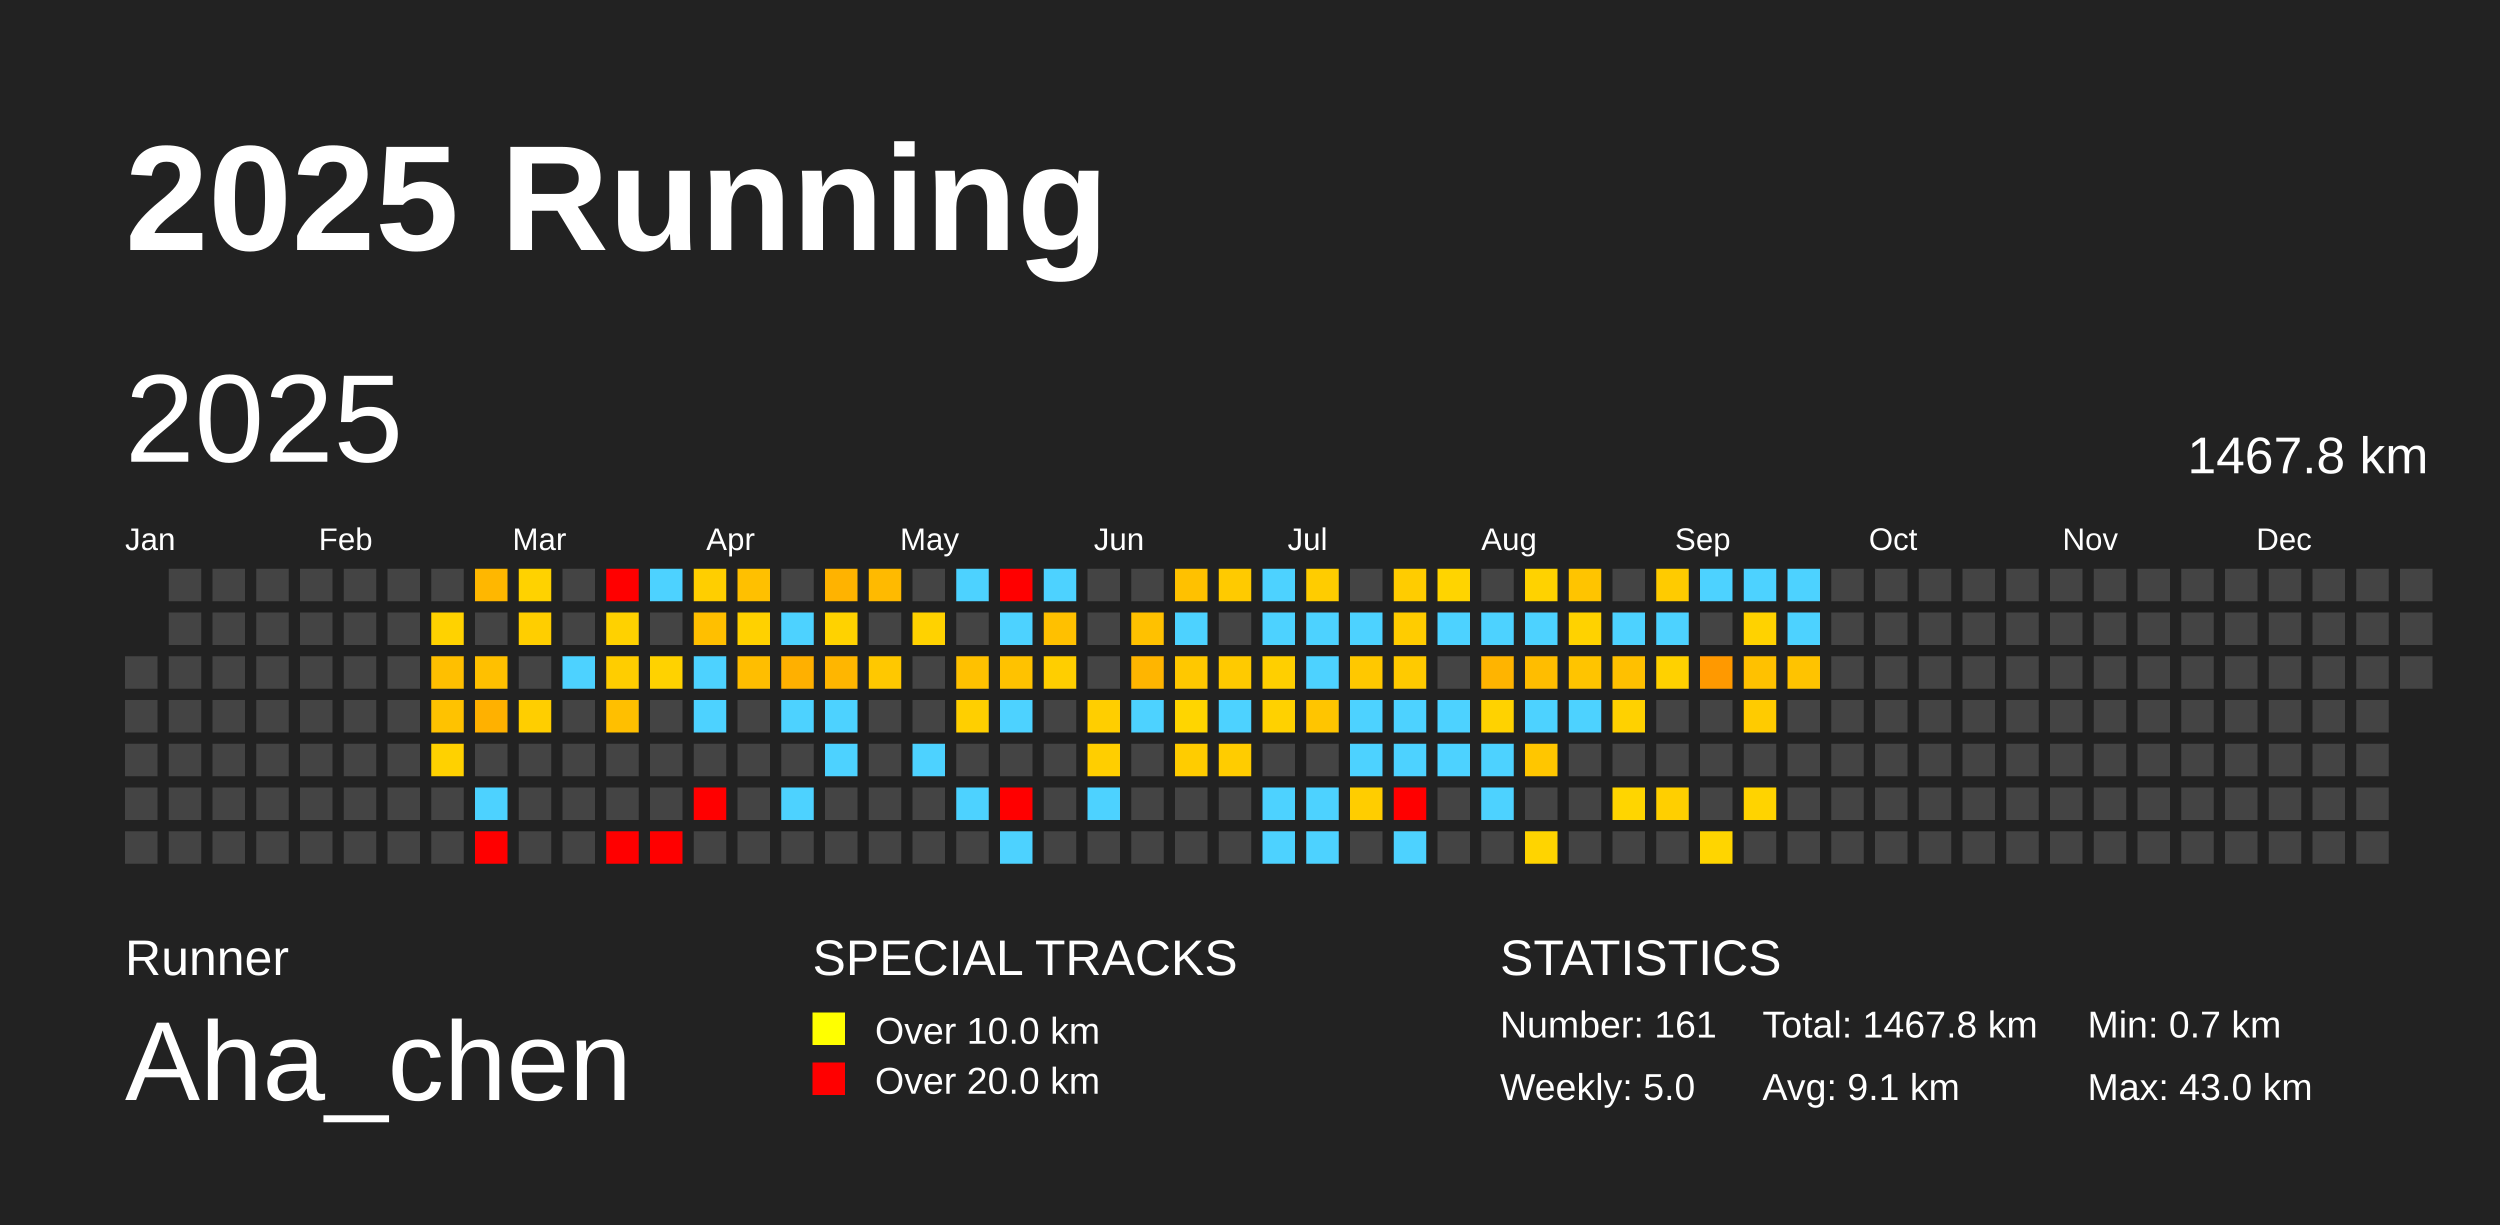
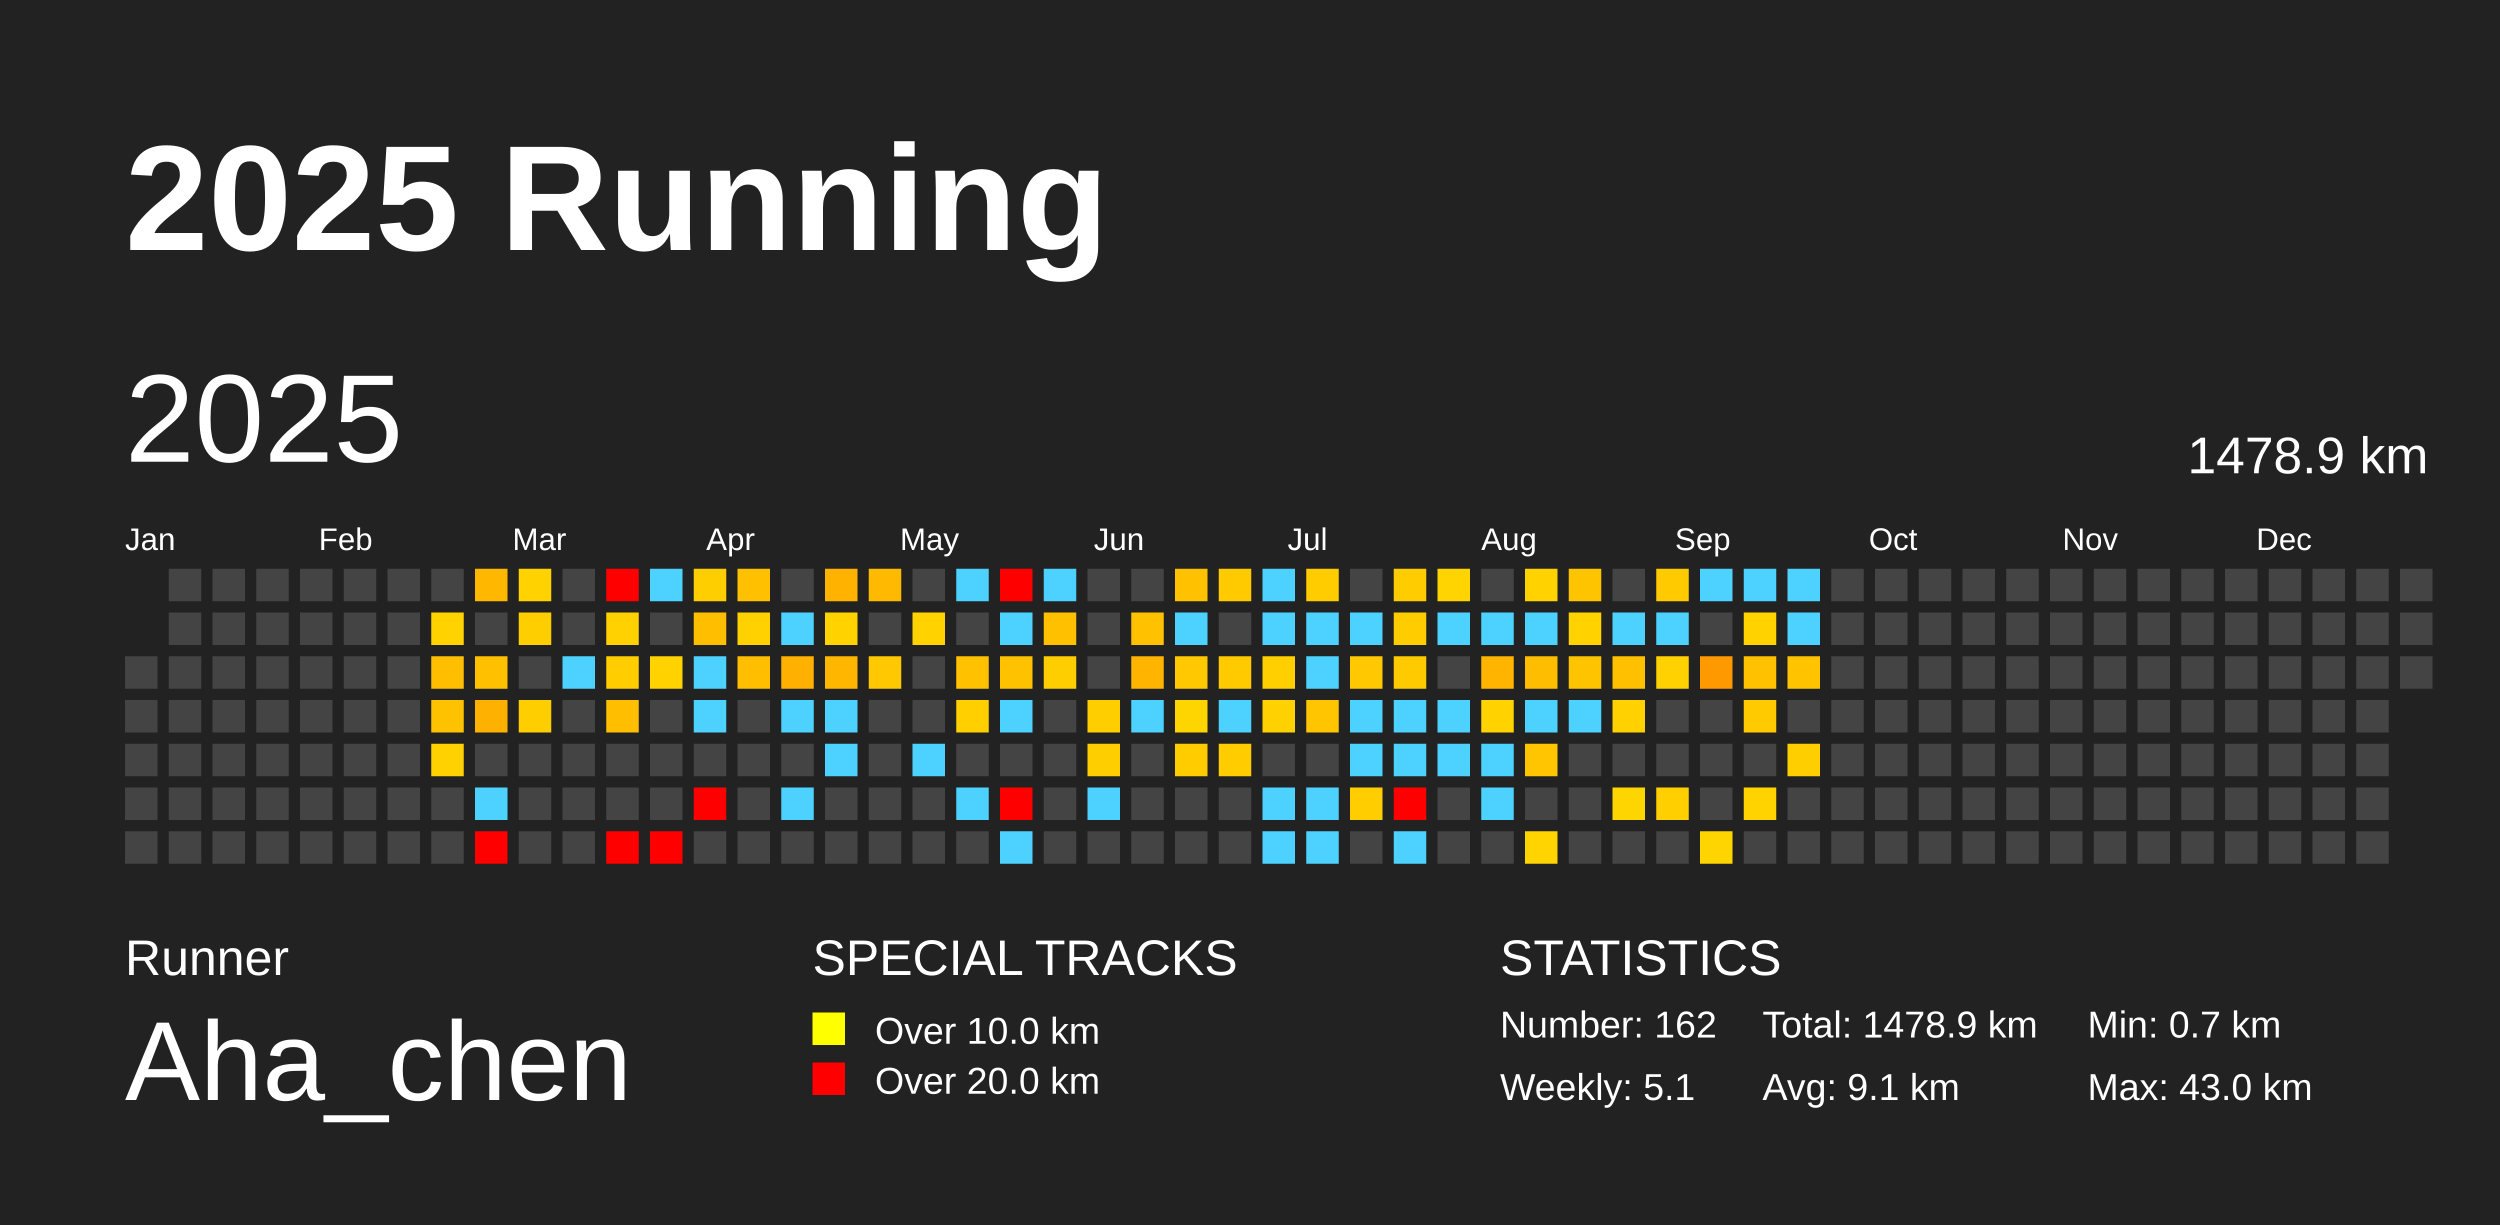
<svg xmlns="http://www.w3.org/2000/svg" baseProfile="full" height="98mm" version="1.1" viewBox="0,0,200,98" width="200mm">
  <defs />
  <rect fill="#222222" height="98" width="200" x="0" y="0" />
  <text fill="#FFFFFF" style="font-size:12px; font-family:Arial; font-weight:bold;" x="10" y="20">2025 Running</text>
  <text fill="#FFFFFF" style="font-size:4px; font-family:Arial" x="10" y="78">Runner</text>
  <text fill="#FFFFFF" style="font-size:9px; font-family:Arial" x="10" y="88">Aha_chen</text>
  <text fill="#FFFFFF" style="font-size:4px; font-family:Arial" x="65" y="78">SPECIAL TRACKS</text>
  <rect fill="yellow" height="2.6" width="2.6" x="65" y="81" />
  <text fill="#FFFFFF" style="font-size:3px; font-family:Arial" x="70" y="83.5">Over 10.0 km</text>
  <rect fill="red" height="2.6" width="2.6" x="65" y="85" />
  <text fill="#FFFFFF" style="font-size:3px; font-family:Arial" x="70" y="87.5">Over 20.0 km</text>
  <text fill="#FFFFFF" style="font-size:4px; font-family:Arial" x="120" y="78">STATISTICS</text>
-   <text fill="#FFFFFF" style="font-size:3px; font-family:Arial" x="120" y="83">Number: 161</text>
-   <text fill="#FFFFFF" style="font-size:3px; font-family:Arial" x="120" y="88">Weekly: 5.0</text>
-   <text fill="#FFFFFF" style="font-size:3px; font-family:Arial" x="141" y="83">Total: 1467.8 km</text>
+   <text fill="#FFFFFF" style="font-size:3px; font-family:Arial" x="120" y="83">Number: 162</text>
+   <text fill="#FFFFFF" style="font-size:3px; font-family:Arial" x="120" y="88">Weekly: 5.1</text>
+   <text fill="#FFFFFF" style="font-size:3px; font-family:Arial" x="141" y="83">Total: 1478.9 km</text>
  <text fill="#FFFFFF" style="font-size:3px; font-family:Arial" x="141" y="88">Avg: 9.1 km</text>
  <text fill="#FFFFFF" style="font-size:3px; font-family:Arial" x="167" y="83">Min: 0.7 km</text>
  <text fill="#FFFFFF" style="font-size:3px; font-family:Arial" x="167" y="88">Max: 43.0 km</text>
  <text dominant-baseline="hanging" fill="#FFFFFF" style="font-size:10.0px; font-family:Arial;" x="10" y="30">2025</text>
-   <text dominant-baseline="hanging" fill="#FFFFFF" style="font-size:4.125px; font-family:Arial;" x="175" y="35">1467.8 km</text>
+   <text dominant-baseline="hanging" fill="#FFFFFF" style="font-size:4.125px; font-family:Arial;" x="175" y="35">1478.9 km</text>
  <text fill="#FFFFFF" style="font-size:2.5px; font-family:Arial" x="10.0" y="44">Jan</text>
  <text fill="#FFFFFF" style="font-size:2.5px; font-family:Arial" x="25.5" y="44">Feb</text>
  <text fill="#FFFFFF" style="font-size:2.5px; font-family:Arial" x="41.0" y="44">Mar</text>
  <text fill="#FFFFFF" style="font-size:2.5px; font-family:Arial" x="56.5" y="44">Apr</text>
  <text fill="#FFFFFF" style="font-size:2.5px; font-family:Arial" x="72.0" y="44">May</text>
  <text fill="#FFFFFF" style="font-size:2.5px; font-family:Arial" x="87.5" y="44">Jun</text>
  <text fill="#FFFFFF" style="font-size:2.5px; font-family:Arial" x="103.0" y="44">Jul</text>
  <text fill="#FFFFFF" style="font-size:2.5px; font-family:Arial" x="118.5" y="44">Aug</text>
  <text fill="#FFFFFF" style="font-size:2.5px; font-family:Arial" x="134.0" y="44">Sep</text>
  <text fill="#FFFFFF" style="font-size:2.5px; font-family:Arial" x="149.5" y="44">Oct</text>
  <text fill="#FFFFFF" style="font-size:2.5px; font-family:Arial" x="165.0" y="44">Nov</text>
  <text fill="#FFFFFF" style="font-size:2.5px; font-family:Arial" x="180.5" y="44">Dec</text>
  <rect fill="#444444" height="2.6" width="2.6" x="10.0" y="52.5" />
  <rect fill="#444444" height="2.6" width="2.6" x="10.0" y="56.0" />
  <rect fill="#444444" height="2.6" width="2.6" x="10.0" y="59.5" />
  <rect fill="#444444" height="2.6" width="2.6" x="10.0" y="63.0" />
  <rect fill="#444444" height="2.6" width="2.6" x="10.0" y="66.5" />
  <rect fill="#444444" height="2.6" width="2.6" x="13.5" y="45.5" />
  <rect fill="#444444" height="2.6" width="2.6" x="13.5" y="49.0" />
  <rect fill="#444444" height="2.6" width="2.6" x="13.5" y="52.5" />
  <rect fill="#444444" height="2.6" width="2.6" x="13.5" y="56.0" />
  <rect fill="#444444" height="2.6" width="2.6" x="13.5" y="59.5" />
  <rect fill="#444444" height="2.6" width="2.6" x="13.5" y="63.0" />
  <rect fill="#444444" height="2.6" width="2.6" x="13.5" y="66.5" />
  <rect fill="#444444" height="2.6" width="2.6" x="17.0" y="45.5" />
  <rect fill="#444444" height="2.6" width="2.6" x="17.0" y="49.0" />
  <rect fill="#444444" height="2.6" width="2.6" x="17.0" y="52.5" />
  <rect fill="#444444" height="2.6" width="2.6" x="17.0" y="56.0" />
  <rect fill="#444444" height="2.6" width="2.6" x="17.0" y="59.5" />
  <rect fill="#444444" height="2.6" width="2.6" x="17.0" y="63.0" />
  <rect fill="#444444" height="2.6" width="2.6" x="17.0" y="66.5" />
  <rect fill="#444444" height="2.6" width="2.6" x="20.5" y="45.5" />
  <rect fill="#444444" height="2.6" width="2.6" x="20.5" y="49.0" />
  <rect fill="#444444" height="2.6" width="2.6" x="20.5" y="52.5" />
  <rect fill="#444444" height="2.6" width="2.6" x="20.5" y="56.0" />
  <rect fill="#444444" height="2.6" width="2.6" x="20.5" y="59.5" />
  <rect fill="#444444" height="2.6" width="2.6" x="20.5" y="63.0" />
  <rect fill="#444444" height="2.6" width="2.6" x="20.5" y="66.5" />
  <rect fill="#444444" height="2.6" width="2.6" x="24.0" y="45.5" />
  <rect fill="#444444" height="2.6" width="2.6" x="24.0" y="49.0" />
  <rect fill="#444444" height="2.6" width="2.6" x="24.0" y="52.5" />
  <rect fill="#444444" height="2.6" width="2.6" x="24.0" y="56.0" />
  <rect fill="#444444" height="2.6" width="2.6" x="24.0" y="59.5" />
  <rect fill="#444444" height="2.6" width="2.6" x="24.0" y="63.0" />
  <rect fill="#444444" height="2.6" width="2.6" x="24.0" y="66.5" />
  <rect fill="#444444" height="2.6" width="2.6" x="27.5" y="45.5" />
  <rect fill="#444444" height="2.6" width="2.6" x="27.5" y="49.0" />
  <rect fill="#444444" height="2.6" width="2.6" x="27.5" y="52.5" />
  <rect fill="#444444" height="2.6" width="2.6" x="27.5" y="56.0" />
  <rect fill="#444444" height="2.6" width="2.6" x="27.5" y="59.5" />
  <rect fill="#444444" height="2.6" width="2.6" x="27.5" y="63.0" />
  <rect fill="#444444" height="2.6" width="2.6" x="27.5" y="66.5" />
  <rect fill="#444444" height="2.6" width="2.6" x="31.0" y="45.5" />
  <rect fill="#444444" height="2.6" width="2.6" x="31.0" y="49.0" />
  <rect fill="#444444" height="2.6" width="2.6" x="31.0" y="52.5" />
  <rect fill="#444444" height="2.6" width="2.6" x="31.0" y="56.0" />
  <rect fill="#444444" height="2.6" width="2.6" x="31.0" y="59.5" />
  <rect fill="#444444" height="2.6" width="2.6" x="31.0" y="63.0" />
  <rect fill="#444444" height="2.6" width="2.6" x="31.0" y="66.5" />
  <rect fill="#444444" height="2.6" width="2.6" x="34.5" y="45.5" />
  <rect fill="#ffd200" height="2.6" width="2.6" x="34.5" y="49.0" />
  <rect fill="#ffbf00" height="2.6" width="2.6" x="34.5" y="52.5" />
  <rect fill="#ffc200" height="2.6" width="2.6" x="34.5" y="56.0" />
  <rect fill="#ffd100" height="2.6" width="2.6" x="34.5" y="59.5" />
  <rect fill="#444444" height="2.6" width="2.6" x="34.5" y="63.0" />
  <rect fill="#444444" height="2.6" width="2.6" x="34.5" y="66.5" />
  <rect fill="#ffb700" height="2.6" width="2.6" x="38.0" y="45.5" />
  <rect fill="#444444" height="2.6" width="2.6" x="38.0" y="49.0" />
  <rect fill="#ffc000" height="2.6" width="2.6" x="38.0" y="52.5" />
  <rect fill="#ffb100" height="2.6" width="2.6" x="38.0" y="56.0" />
  <rect fill="#444444" height="2.6" width="2.6" x="38.0" y="59.5" />
  <rect fill="#4dd2ff" height="2.6" width="2.6" x="38.0" y="63.0" />
  <rect fill="red" height="2.6" width="2.6" x="38.0" y="66.5" />
  <rect fill="#ffd200" height="2.6" width="2.6" x="41.5" y="45.5" />
  <rect fill="#ffce00" height="2.6" width="2.6" x="41.5" y="49.0" />
  <rect fill="#444444" height="2.6" width="2.6" x="41.5" y="52.5" />
  <rect fill="#ffce00" height="2.6" width="2.6" x="41.5" y="56.0" />
  <rect fill="#444444" height="2.6" width="2.6" x="41.5" y="59.5" />
  <rect fill="#444444" height="2.6" width="2.6" x="41.5" y="63.0" />
  <rect fill="#444444" height="2.6" width="2.6" x="41.5" y="66.5" />
  <rect fill="#444444" height="2.6" width="2.6" x="45.0" y="45.5" />
  <rect fill="#444444" height="2.6" width="2.6" x="45.0" y="49.0" />
  <rect fill="#4dd2ff" height="2.6" width="2.6" x="45.0" y="52.5" />
  <rect fill="#444444" height="2.6" width="2.6" x="45.0" y="56.0" />
  <rect fill="#444444" height="2.6" width="2.6" x="45.0" y="59.5" />
  <rect fill="#444444" height="2.6" width="2.6" x="45.0" y="63.0" />
  <rect fill="#444444" height="2.6" width="2.6" x="45.0" y="66.5" />
  <rect fill="red" height="2.6" width="2.6" x="48.5" y="45.5" />
  <rect fill="#ffd100" height="2.6" width="2.6" x="48.5" y="49.0" />
  <rect fill="#ffcd00" height="2.6" width="2.6" x="48.5" y="52.5" />
  <rect fill="#ffbf00" height="2.6" width="2.6" x="48.5" y="56.0" />
  <rect fill="#444444" height="2.6" width="2.6" x="48.5" y="59.5" />
  <rect fill="#444444" height="2.6" width="2.6" x="48.5" y="63.0" />
  <rect fill="red" height="2.6" width="2.6" x="48.5" y="66.5" />
  <rect fill="#4dd2ff" height="2.6" width="2.6" x="52.0" y="45.5" />
  <rect fill="#444444" height="2.6" width="2.6" x="52.0" y="49.0" />
  <rect fill="#ffd200" height="2.6" width="2.6" x="52.0" y="52.5" />
  <rect fill="#444444" height="2.6" width="2.6" x="52.0" y="56.0" />
  <rect fill="#444444" height="2.6" width="2.6" x="52.0" y="59.5" />
  <rect fill="#444444" height="2.6" width="2.6" x="52.0" y="63.0" />
  <rect fill="red" height="2.6" width="2.6" x="52.0" y="66.5" />
  <rect fill="#ffce00" height="2.6" width="2.6" x="55.5" y="45.5" />
  <rect fill="#ffbf00" height="2.6" width="2.6" x="55.5" y="49.0" />
  <rect fill="#4dd2ff" height="2.6" width="2.6" x="55.5" y="52.5" />
  <rect fill="#4dd2ff" height="2.6" width="2.6" x="55.5" y="56.0" />
  <rect fill="#444444" height="2.6" width="2.6" x="55.5" y="59.5" />
  <rect fill="red" height="2.6" width="2.6" x="55.5" y="63.0" />
  <rect fill="#444444" height="2.6" width="2.6" x="55.5" y="66.5" />
  <rect fill="#ffc000" height="2.6" width="2.6" x="59.0" y="45.5" />
  <rect fill="#ffd100" height="2.6" width="2.6" x="59.0" y="49.0" />
  <rect fill="#ffbe00" height="2.6" width="2.6" x="59.0" y="52.5" />
  <rect fill="#444444" height="2.6" width="2.6" x="59.0" y="56.0" />
  <rect fill="#444444" height="2.6" width="2.6" x="59.0" y="59.5" />
  <rect fill="#444444" height="2.6" width="2.6" x="59.0" y="63.0" />
  <rect fill="#444444" height="2.6" width="2.6" x="59.0" y="66.5" />
  <rect fill="#444444" height="2.6" width="2.6" x="62.5" y="45.5" />
  <rect fill="#4dd2ff" height="2.6" width="2.6" x="62.5" y="49.0" />
  <rect fill="#ffb000" height="2.6" width="2.6" x="62.5" y="52.5" />
  <rect fill="#4dd2ff" height="2.6" width="2.6" x="62.5" y="56.0" />
  <rect fill="#444444" height="2.6" width="2.6" x="62.5" y="59.5" />
  <rect fill="#4dd2ff" height="2.6" width="2.6" x="62.5" y="63.0" />
  <rect fill="#444444" height="2.6" width="2.6" x="62.5" y="66.5" />
  <rect fill="#ffb300" height="2.6" width="2.6" x="66.0" y="45.5" />
  <rect fill="#ffd200" height="2.6" width="2.6" x="66.0" y="49.0" />
  <rect fill="#ffb600" height="2.6" width="2.6" x="66.0" y="52.5" />
  <rect fill="#4dd2ff" height="2.6" width="2.6" x="66.0" y="56.0" />
  <rect fill="#4dd2ff" height="2.6" width="2.6" x="66.0" y="59.5" />
  <rect fill="#444444" height="2.6" width="2.6" x="66.0" y="63.0" />
  <rect fill="#444444" height="2.6" width="2.6" x="66.0" y="66.5" />
  <rect fill="#ffba00" height="2.6" width="2.6" x="69.5" y="45.5" />
  <rect fill="#444444" height="2.6" width="2.6" x="69.5" y="49.0" />
  <rect fill="#ffc800" height="2.6" width="2.6" x="69.5" y="52.5" />
  <rect fill="#444444" height="2.6" width="2.6" x="69.5" y="56.0" />
  <rect fill="#444444" height="2.6" width="2.6" x="69.5" y="59.5" />
  <rect fill="#444444" height="2.6" width="2.6" x="69.5" y="63.0" />
  <rect fill="#444444" height="2.6" width="2.6" x="69.5" y="66.5" />
  <rect fill="#444444" height="2.6" width="2.6" x="73.0" y="45.5" />
  <rect fill="#ffd200" height="2.6" width="2.6" x="73.0" y="49.0" />
  <rect fill="#444444" height="2.6" width="2.6" x="73.0" y="52.5" />
  <rect fill="#444444" height="2.6" width="2.6" x="73.0" y="56.0" />
  <rect fill="#4dd2ff" height="2.6" width="2.6" x="73.0" y="59.5" />
  <rect fill="#444444" height="2.6" width="2.6" x="73.0" y="63.0" />
  <rect fill="#444444" height="2.6" width="2.6" x="73.0" y="66.5" />
  <rect fill="#4dd2ff" height="2.6" width="2.6" x="76.5" y="45.5" />
  <rect fill="#444444" height="2.6" width="2.6" x="76.5" y="49.0" />
  <rect fill="#ffc100" height="2.6" width="2.6" x="76.5" y="52.5" />
  <rect fill="#ffcf00" height="2.6" width="2.6" x="76.5" y="56.0" />
  <rect fill="#444444" height="2.6" width="2.6" x="76.5" y="59.5" />
  <rect fill="#4dd2ff" height="2.6" width="2.6" x="76.5" y="63.0" />
  <rect fill="#444444" height="2.6" width="2.6" x="76.5" y="66.5" />
  <rect fill="red" height="2.6" width="2.6" x="80.0" y="45.5" />
  <rect fill="#4dd2ff" height="2.6" width="2.6" x="80.0" y="49.0" />
  <rect fill="#ffc200" height="2.6" width="2.6" x="80.0" y="52.5" />
  <rect fill="#4dd2ff" height="2.6" width="2.6" x="80.0" y="56.0" />
  <rect fill="#444444" height="2.6" width="2.6" x="80.0" y="59.5" />
  <rect fill="red" height="2.6" width="2.6" x="80.0" y="63.0" />
  <rect fill="#4dd2ff" height="2.6" width="2.6" x="80.0" y="66.5" />
  <rect fill="#4dd2ff" height="2.6" width="2.6" x="83.5" y="45.5" />
  <rect fill="#ffc000" height="2.6" width="2.6" x="83.5" y="49.0" />
  <rect fill="#ffce00" height="2.6" width="2.6" x="83.5" y="52.5" />
  <rect fill="#444444" height="2.6" width="2.6" x="83.5" y="56.0" />
  <rect fill="#444444" height="2.6" width="2.6" x="83.5" y="59.5" />
  <rect fill="#444444" height="2.6" width="2.6" x="83.5" y="63.0" />
  <rect fill="#444444" height="2.6" width="2.6" x="83.5" y="66.5" />
  <rect fill="#444444" height="2.6" width="2.6" x="87.0" y="45.5" />
  <rect fill="#444444" height="2.6" width="2.6" x="87.0" y="49.0" />
  <rect fill="#444444" height="2.6" width="2.6" x="87.0" y="52.5" />
  <rect fill="#ffce00" height="2.6" width="2.6" x="87.0" y="56.0" />
  <rect fill="#ffce00" height="2.6" width="2.6" x="87.0" y="59.5" />
  <rect fill="#4dd2ff" height="2.6" width="2.6" x="87.0" y="63.0" />
  <rect fill="#444444" height="2.6" width="2.6" x="87.0" y="66.5" />
  <rect fill="#444444" height="2.6" width="2.6" x="90.5" y="45.5" />
  <rect fill="#ffc100" height="2.6" width="2.6" x="90.5" y="49.0" />
  <rect fill="#ffb500" height="2.6" width="2.6" x="90.5" y="52.5" />
  <rect fill="#4dd2ff" height="2.6" width="2.6" x="90.5" y="56.0" />
  <rect fill="#444444" height="2.6" width="2.6" x="90.5" y="59.5" />
  <rect fill="#444444" height="2.6" width="2.6" x="90.5" y="63.0" />
  <rect fill="#444444" height="2.6" width="2.6" x="90.5" y="66.5" />
  <rect fill="#ffc100" height="2.6" width="2.6" x="94.0" y="45.5" />
  <rect fill="#4dd2ff" height="2.6" width="2.6" x="94.0" y="49.0" />
  <rect fill="#ffc800" height="2.6" width="2.6" x="94.0" y="52.5" />
  <rect fill="#ffd500" height="2.6" width="2.6" x="94.0" y="56.0" />
  <rect fill="#ffcc00" height="2.6" width="2.6" x="94.0" y="59.5" />
  <rect fill="#444444" height="2.6" width="2.6" x="94.0" y="63.0" />
  <rect fill="#444444" height="2.6" width="2.6" x="94.0" y="66.5" />
  <rect fill="#ffca00" height="2.6" width="2.6" x="97.5" y="45.5" />
  <rect fill="#444444" height="2.6" width="2.6" x="97.5" y="49.0" />
  <rect fill="#ffca00" height="2.6" width="2.6" x="97.5" y="52.5" />
  <rect fill="#4dd2ff" height="2.6" width="2.6" x="97.5" y="56.0" />
  <rect fill="#ffcc00" height="2.6" width="2.6" x="97.5" y="59.5" />
  <rect fill="#444444" height="2.6" width="2.6" x="97.5" y="63.0" />
  <rect fill="#444444" height="2.6" width="2.6" x="97.5" y="66.5" />
  <rect fill="#4dd2ff" height="2.6" width="2.6" x="101.0" y="45.5" />
  <rect fill="#4dd2ff" height="2.6" width="2.6" x="101.0" y="49.0" />
  <rect fill="#ffcf00" height="2.6" width="2.6" x="101.0" y="52.5" />
  <rect fill="#ffd100" height="2.6" width="2.6" x="101.0" y="56.0" />
  <rect fill="#444444" height="2.6" width="2.6" x="101.0" y="59.5" />
  <rect fill="#4dd2ff" height="2.6" width="2.6" x="101.0" y="63.0" />
  <rect fill="#4dd2ff" height="2.6" width="2.6" x="101.0" y="66.5" />
  <rect fill="#ffcc00" height="2.6" width="2.6" x="104.5" y="45.5" />
  <rect fill="#4dd2ff" height="2.6" width="2.6" x="104.5" y="49.0" />
  <rect fill="#4dd2ff" height="2.6" width="2.6" x="104.5" y="52.5" />
  <rect fill="#ffc500" height="2.6" width="2.6" x="104.5" y="56.0" />
  <rect fill="#444444" height="2.6" width="2.6" x="104.5" y="59.5" />
  <rect fill="#4dd2ff" height="2.6" width="2.6" x="104.5" y="63.0" />
  <rect fill="#4dd2ff" height="2.6" width="2.6" x="104.5" y="66.5" />
  <rect fill="#444444" height="2.6" width="2.6" x="108.0" y="45.5" />
  <rect fill="#4dd2ff" height="2.6" width="2.6" x="108.0" y="49.0" />
  <rect fill="#ffc800" height="2.6" width="2.6" x="108.0" y="52.5" />
  <rect fill="#4dd2ff" height="2.6" width="2.6" x="108.0" y="56.0" />
  <rect fill="#4dd2ff" height="2.6" width="2.6" x="108.0" y="59.5" />
  <rect fill="#ffcd00" height="2.6" width="2.6" x="108.0" y="63.0" />
  <rect fill="#444444" height="2.6" width="2.6" x="108.0" y="66.5" />
  <rect fill="#ffcc00" height="2.6" width="2.6" x="111.5" y="45.5" />
  <rect fill="#ffcc00" height="2.6" width="2.6" x="111.5" y="49.0" />
  <rect fill="#ffca00" height="2.6" width="2.6" x="111.5" y="52.5" />
  <rect fill="#4dd2ff" height="2.6" width="2.6" x="111.5" y="56.0" />
  <rect fill="#4dd2ff" height="2.6" width="2.6" x="111.5" y="59.5" />
  <rect fill="red" height="2.6" width="2.6" x="111.5" y="63.0" />
  <rect fill="#4dd2ff" height="2.6" width="2.6" x="111.5" y="66.5" />
  <rect fill="#ffd400" height="2.6" width="2.6" x="115.0" y="45.5" />
  <rect fill="#4dd2ff" height="2.6" width="2.6" x="115.0" y="49.0" />
  <rect fill="#444444" height="2.6" width="2.6" x="115.0" y="52.5" />
  <rect fill="#4dd2ff" height="2.6" width="2.6" x="115.0" y="56.0" />
  <rect fill="#4dd2ff" height="2.6" width="2.6" x="115.0" y="59.5" />
  <rect fill="#444444" height="2.6" width="2.6" x="115.0" y="63.0" />
  <rect fill="#444444" height="2.6" width="2.6" x="115.0" y="66.5" />
  <rect fill="#444444" height="2.6" width="2.6" x="118.5" y="45.5" />
  <rect fill="#4dd2ff" height="2.6" width="2.6" x="118.5" y="49.0" />
  <rect fill="#ffb400" height="2.6" width="2.6" x="118.5" y="52.5" />
  <rect fill="#ffd200" height="2.6" width="2.6" x="118.5" y="56.0" />
  <rect fill="#4dd2ff" height="2.6" width="2.6" x="118.5" y="59.5" />
  <rect fill="#4dd2ff" height="2.6" width="2.6" x="118.5" y="63.0" />
  <rect fill="#444444" height="2.6" width="2.6" x="118.5" y="66.5" />
  <rect fill="#ffd200" height="2.6" width="2.6" x="122.0" y="45.5" />
  <rect fill="#4dd2ff" height="2.6" width="2.6" x="122.0" y="49.0" />
  <rect fill="#ffbd00" height="2.6" width="2.6" x="122.0" y="52.5" />
  <rect fill="#4dd2ff" height="2.6" width="2.6" x="122.0" y="56.0" />
  <rect fill="#ffc600" height="2.6" width="2.6" x="122.0" y="59.5" />
  <rect fill="#444444" height="2.6" width="2.6" x="122.0" y="63.0" />
  <rect fill="#ffd400" height="2.6" width="2.6" x="122.0" y="66.5" />
  <rect fill="#ffc400" height="2.6" width="2.6" x="125.5" y="45.5" />
  <rect fill="#ffd200" height="2.6" width="2.6" x="125.5" y="49.0" />
  <rect fill="#ffc400" height="2.6" width="2.6" x="125.5" y="52.5" />
  <rect fill="#4dd2ff" height="2.6" width="2.6" x="125.5" y="56.0" />
  <rect fill="#444444" height="2.6" width="2.6" x="125.5" y="59.5" />
  <rect fill="#444444" height="2.6" width="2.6" x="125.5" y="63.0" />
  <rect fill="#444444" height="2.6" width="2.6" x="125.5" y="66.5" />
  <rect fill="#444444" height="2.6" width="2.6" x="129.0" y="45.5" />
  <rect fill="#4dd2ff" height="2.6" width="2.6" x="129.0" y="49.0" />
  <rect fill="#ffc000" height="2.6" width="2.6" x="129.0" y="52.5" />
  <rect fill="#ffd100" height="2.6" width="2.6" x="129.0" y="56.0" />
  <rect fill="#444444" height="2.6" width="2.6" x="129.0" y="59.5" />
  <rect fill="#ffd500" height="2.6" width="2.6" x="129.0" y="63.0" />
  <rect fill="#444444" height="2.6" width="2.6" x="129.0" y="66.5" />
  <rect fill="#ffcb00" height="2.6" width="2.6" x="132.5" y="45.5" />
  <rect fill="#4dd2ff" height="2.6" width="2.6" x="132.5" y="49.0" />
  <rect fill="#ffd100" height="2.6" width="2.6" x="132.5" y="52.5" />
  <rect fill="#444444" height="2.6" width="2.6" x="132.5" y="56.0" />
  <rect fill="#444444" height="2.6" width="2.6" x="132.5" y="59.5" />
  <rect fill="#ffcf00" height="2.6" width="2.6" x="132.5" y="63.0" />
  <rect fill="#444444" height="2.6" width="2.6" x="132.5" y="66.5" />
  <rect fill="#4dd2ff" height="2.6" width="2.6" x="136.0" y="45.5" />
  <rect fill="#444444" height="2.6" width="2.6" x="136.0" y="49.0" />
  <rect fill="#ff9900" height="2.6" width="2.6" x="136.0" y="52.5" />
  <rect fill="#444444" height="2.6" width="2.6" x="136.0" y="56.0" />
  <rect fill="#444444" height="2.6" width="2.6" x="136.0" y="59.5" />
  <rect fill="#444444" height="2.6" width="2.6" x="136.0" y="63.0" />
  <rect fill="#ffd500" height="2.6" width="2.6" x="136.0" y="66.5" />
  <rect fill="#4dd2ff" height="2.6" width="2.6" x="139.5" y="45.5" />
  <rect fill="#ffd200" height="2.6" width="2.6" x="139.5" y="49.0" />
  <rect fill="#ffc100" height="2.6" width="2.6" x="139.5" y="52.5" />
  <rect fill="#ffcb00" height="2.6" width="2.6" x="139.5" y="56.0" />
  <rect fill="#444444" height="2.6" width="2.6" x="139.5" y="59.5" />
  <rect fill="#ffd300" height="2.6" width="2.6" x="139.5" y="63.0" />
  <rect fill="#444444" height="2.6" width="2.6" x="139.5" y="66.5" />
  <rect fill="#4dd2ff" height="2.6" width="2.6" x="143.0" y="45.5" />
  <rect fill="#4dd2ff" height="2.6" width="2.6" x="143.0" y="49.0" />
  <rect fill="#ffc300" height="2.6" width="2.6" x="143.0" y="52.5" />
  <rect fill="#444444" height="2.6" width="2.6" x="143.0" y="56.0" />
-   <rect fill="#444444" height="2.6" width="2.6" x="143.0" y="59.5" />
+   <rect fill="#ffce00" height="2.6" width="2.6" x="143.0" y="59.5" />
  <rect fill="#444444" height="2.6" width="2.6" x="143.0" y="63.0" />
  <rect fill="#444444" height="2.6" width="2.6" x="143.0" y="66.5" />
  <rect fill="#444444" height="2.6" width="2.6" x="146.5" y="45.5" />
  <rect fill="#444444" height="2.6" width="2.6" x="146.5" y="49.0" />
  <rect fill="#444444" height="2.6" width="2.6" x="146.5" y="52.5" />
  <rect fill="#444444" height="2.6" width="2.6" x="146.5" y="56.0" />
  <rect fill="#444444" height="2.6" width="2.6" x="146.5" y="59.5" />
  <rect fill="#444444" height="2.6" width="2.6" x="146.5" y="63.0" />
  <rect fill="#444444" height="2.6" width="2.6" x="146.5" y="66.5" />
  <rect fill="#444444" height="2.6" width="2.6" x="150.0" y="45.5" />
  <rect fill="#444444" height="2.6" width="2.6" x="150.0" y="49.0" />
  <rect fill="#444444" height="2.6" width="2.6" x="150.0" y="52.5" />
  <rect fill="#444444" height="2.6" width="2.6" x="150.0" y="56.0" />
  <rect fill="#444444" height="2.6" width="2.6" x="150.0" y="59.5" />
  <rect fill="#444444" height="2.6" width="2.6" x="150.0" y="63.0" />
  <rect fill="#444444" height="2.6" width="2.6" x="150.0" y="66.5" />
  <rect fill="#444444" height="2.6" width="2.6" x="153.5" y="45.5" />
  <rect fill="#444444" height="2.6" width="2.6" x="153.5" y="49.0" />
  <rect fill="#444444" height="2.6" width="2.6" x="153.5" y="52.5" />
  <rect fill="#444444" height="2.6" width="2.6" x="153.5" y="56.0" />
  <rect fill="#444444" height="2.6" width="2.6" x="153.5" y="59.5" />
  <rect fill="#444444" height="2.6" width="2.6" x="153.5" y="63.0" />
  <rect fill="#444444" height="2.6" width="2.6" x="153.5" y="66.5" />
  <rect fill="#444444" height="2.6" width="2.6" x="157.0" y="45.5" />
  <rect fill="#444444" height="2.6" width="2.6" x="157.0" y="49.0" />
  <rect fill="#444444" height="2.6" width="2.6" x="157.0" y="52.5" />
  <rect fill="#444444" height="2.6" width="2.6" x="157.0" y="56.0" />
  <rect fill="#444444" height="2.6" width="2.6" x="157.0" y="59.5" />
  <rect fill="#444444" height="2.6" width="2.6" x="157.0" y="63.0" />
  <rect fill="#444444" height="2.6" width="2.6" x="157.0" y="66.5" />
  <rect fill="#444444" height="2.6" width="2.6" x="160.5" y="45.5" />
  <rect fill="#444444" height="2.6" width="2.6" x="160.5" y="49.0" />
  <rect fill="#444444" height="2.6" width="2.6" x="160.5" y="52.5" />
  <rect fill="#444444" height="2.6" width="2.6" x="160.5" y="56.0" />
  <rect fill="#444444" height="2.6" width="2.6" x="160.5" y="59.5" />
  <rect fill="#444444" height="2.6" width="2.6" x="160.5" y="63.0" />
  <rect fill="#444444" height="2.6" width="2.6" x="160.5" y="66.5" />
  <rect fill="#444444" height="2.6" width="2.6" x="164.0" y="45.5" />
  <rect fill="#444444" height="2.6" width="2.6" x="164.0" y="49.0" />
  <rect fill="#444444" height="2.6" width="2.6" x="164.0" y="52.5" />
  <rect fill="#444444" height="2.6" width="2.6" x="164.0" y="56.0" />
  <rect fill="#444444" height="2.6" width="2.6" x="164.0" y="59.5" />
  <rect fill="#444444" height="2.6" width="2.6" x="164.0" y="63.0" />
  <rect fill="#444444" height="2.6" width="2.6" x="164.0" y="66.5" />
  <rect fill="#444444" height="2.6" width="2.6" x="167.5" y="45.5" />
  <rect fill="#444444" height="2.6" width="2.6" x="167.5" y="49.0" />
  <rect fill="#444444" height="2.6" width="2.6" x="167.5" y="52.5" />
  <rect fill="#444444" height="2.6" width="2.6" x="167.5" y="56.0" />
  <rect fill="#444444" height="2.6" width="2.6" x="167.5" y="59.5" />
  <rect fill="#444444" height="2.6" width="2.6" x="167.5" y="63.0" />
  <rect fill="#444444" height="2.6" width="2.6" x="167.5" y="66.5" />
  <rect fill="#444444" height="2.6" width="2.6" x="171.0" y="45.5" />
  <rect fill="#444444" height="2.6" width="2.6" x="171.0" y="49.0" />
  <rect fill="#444444" height="2.6" width="2.6" x="171.0" y="52.5" />
  <rect fill="#444444" height="2.6" width="2.6" x="171.0" y="56.0" />
  <rect fill="#444444" height="2.6" width="2.6" x="171.0" y="59.5" />
  <rect fill="#444444" height="2.6" width="2.6" x="171.0" y="63.0" />
  <rect fill="#444444" height="2.6" width="2.6" x="171.0" y="66.5" />
  <rect fill="#444444" height="2.6" width="2.6" x="174.5" y="45.5" />
  <rect fill="#444444" height="2.6" width="2.6" x="174.5" y="49.0" />
  <rect fill="#444444" height="2.6" width="2.6" x="174.5" y="52.5" />
  <rect fill="#444444" height="2.6" width="2.6" x="174.5" y="56.0" />
  <rect fill="#444444" height="2.6" width="2.6" x="174.5" y="59.5" />
  <rect fill="#444444" height="2.6" width="2.6" x="174.5" y="63.0" />
  <rect fill="#444444" height="2.6" width="2.6" x="174.5" y="66.5" />
  <rect fill="#444444" height="2.6" width="2.6" x="178.0" y="45.5" />
  <rect fill="#444444" height="2.6" width="2.6" x="178.0" y="49.0" />
  <rect fill="#444444" height="2.6" width="2.6" x="178.0" y="52.5" />
  <rect fill="#444444" height="2.6" width="2.6" x="178.0" y="56.0" />
  <rect fill="#444444" height="2.6" width="2.6" x="178.0" y="59.5" />
  <rect fill="#444444" height="2.6" width="2.6" x="178.0" y="63.0" />
  <rect fill="#444444" height="2.6" width="2.6" x="178.0" y="66.5" />
  <rect fill="#444444" height="2.6" width="2.6" x="181.5" y="45.5" />
  <rect fill="#444444" height="2.6" width="2.6" x="181.5" y="49.0" />
  <rect fill="#444444" height="2.6" width="2.6" x="181.5" y="52.5" />
  <rect fill="#444444" height="2.6" width="2.6" x="181.5" y="56.0" />
  <rect fill="#444444" height="2.6" width="2.6" x="181.5" y="59.5" />
  <rect fill="#444444" height="2.6" width="2.6" x="181.5" y="63.0" />
  <rect fill="#444444" height="2.6" width="2.6" x="181.5" y="66.5" />
  <rect fill="#444444" height="2.6" width="2.6" x="185.0" y="45.5" />
  <rect fill="#444444" height="2.6" width="2.6" x="185.0" y="49.0" />
  <rect fill="#444444" height="2.6" width="2.6" x="185.0" y="52.5" />
  <rect fill="#444444" height="2.6" width="2.6" x="185.0" y="56.0" />
  <rect fill="#444444" height="2.6" width="2.6" x="185.0" y="59.5" />
  <rect fill="#444444" height="2.6" width="2.6" x="185.0" y="63.0" />
  <rect fill="#444444" height="2.6" width="2.6" x="185.0" y="66.5" />
  <rect fill="#444444" height="2.6" width="2.6" x="188.5" y="45.5" />
  <rect fill="#444444" height="2.6" width="2.6" x="188.5" y="49.0" />
  <rect fill="#444444" height="2.6" width="2.6" x="188.5" y="52.5" />
  <rect fill="#444444" height="2.6" width="2.6" x="188.5" y="56.0" />
  <rect fill="#444444" height="2.6" width="2.6" x="188.5" y="59.5" />
  <rect fill="#444444" height="2.6" width="2.6" x="188.5" y="63.0" />
  <rect fill="#444444" height="2.6" width="2.6" x="188.5" y="66.5" />
  <rect fill="#444444" height="2.6" width="2.6" x="192.0" y="45.5" />
  <rect fill="#444444" height="2.6" width="2.6" x="192.0" y="49.0" />
  <rect fill="#444444" height="2.6" width="2.6" x="192.0" y="52.5" />
</svg>
